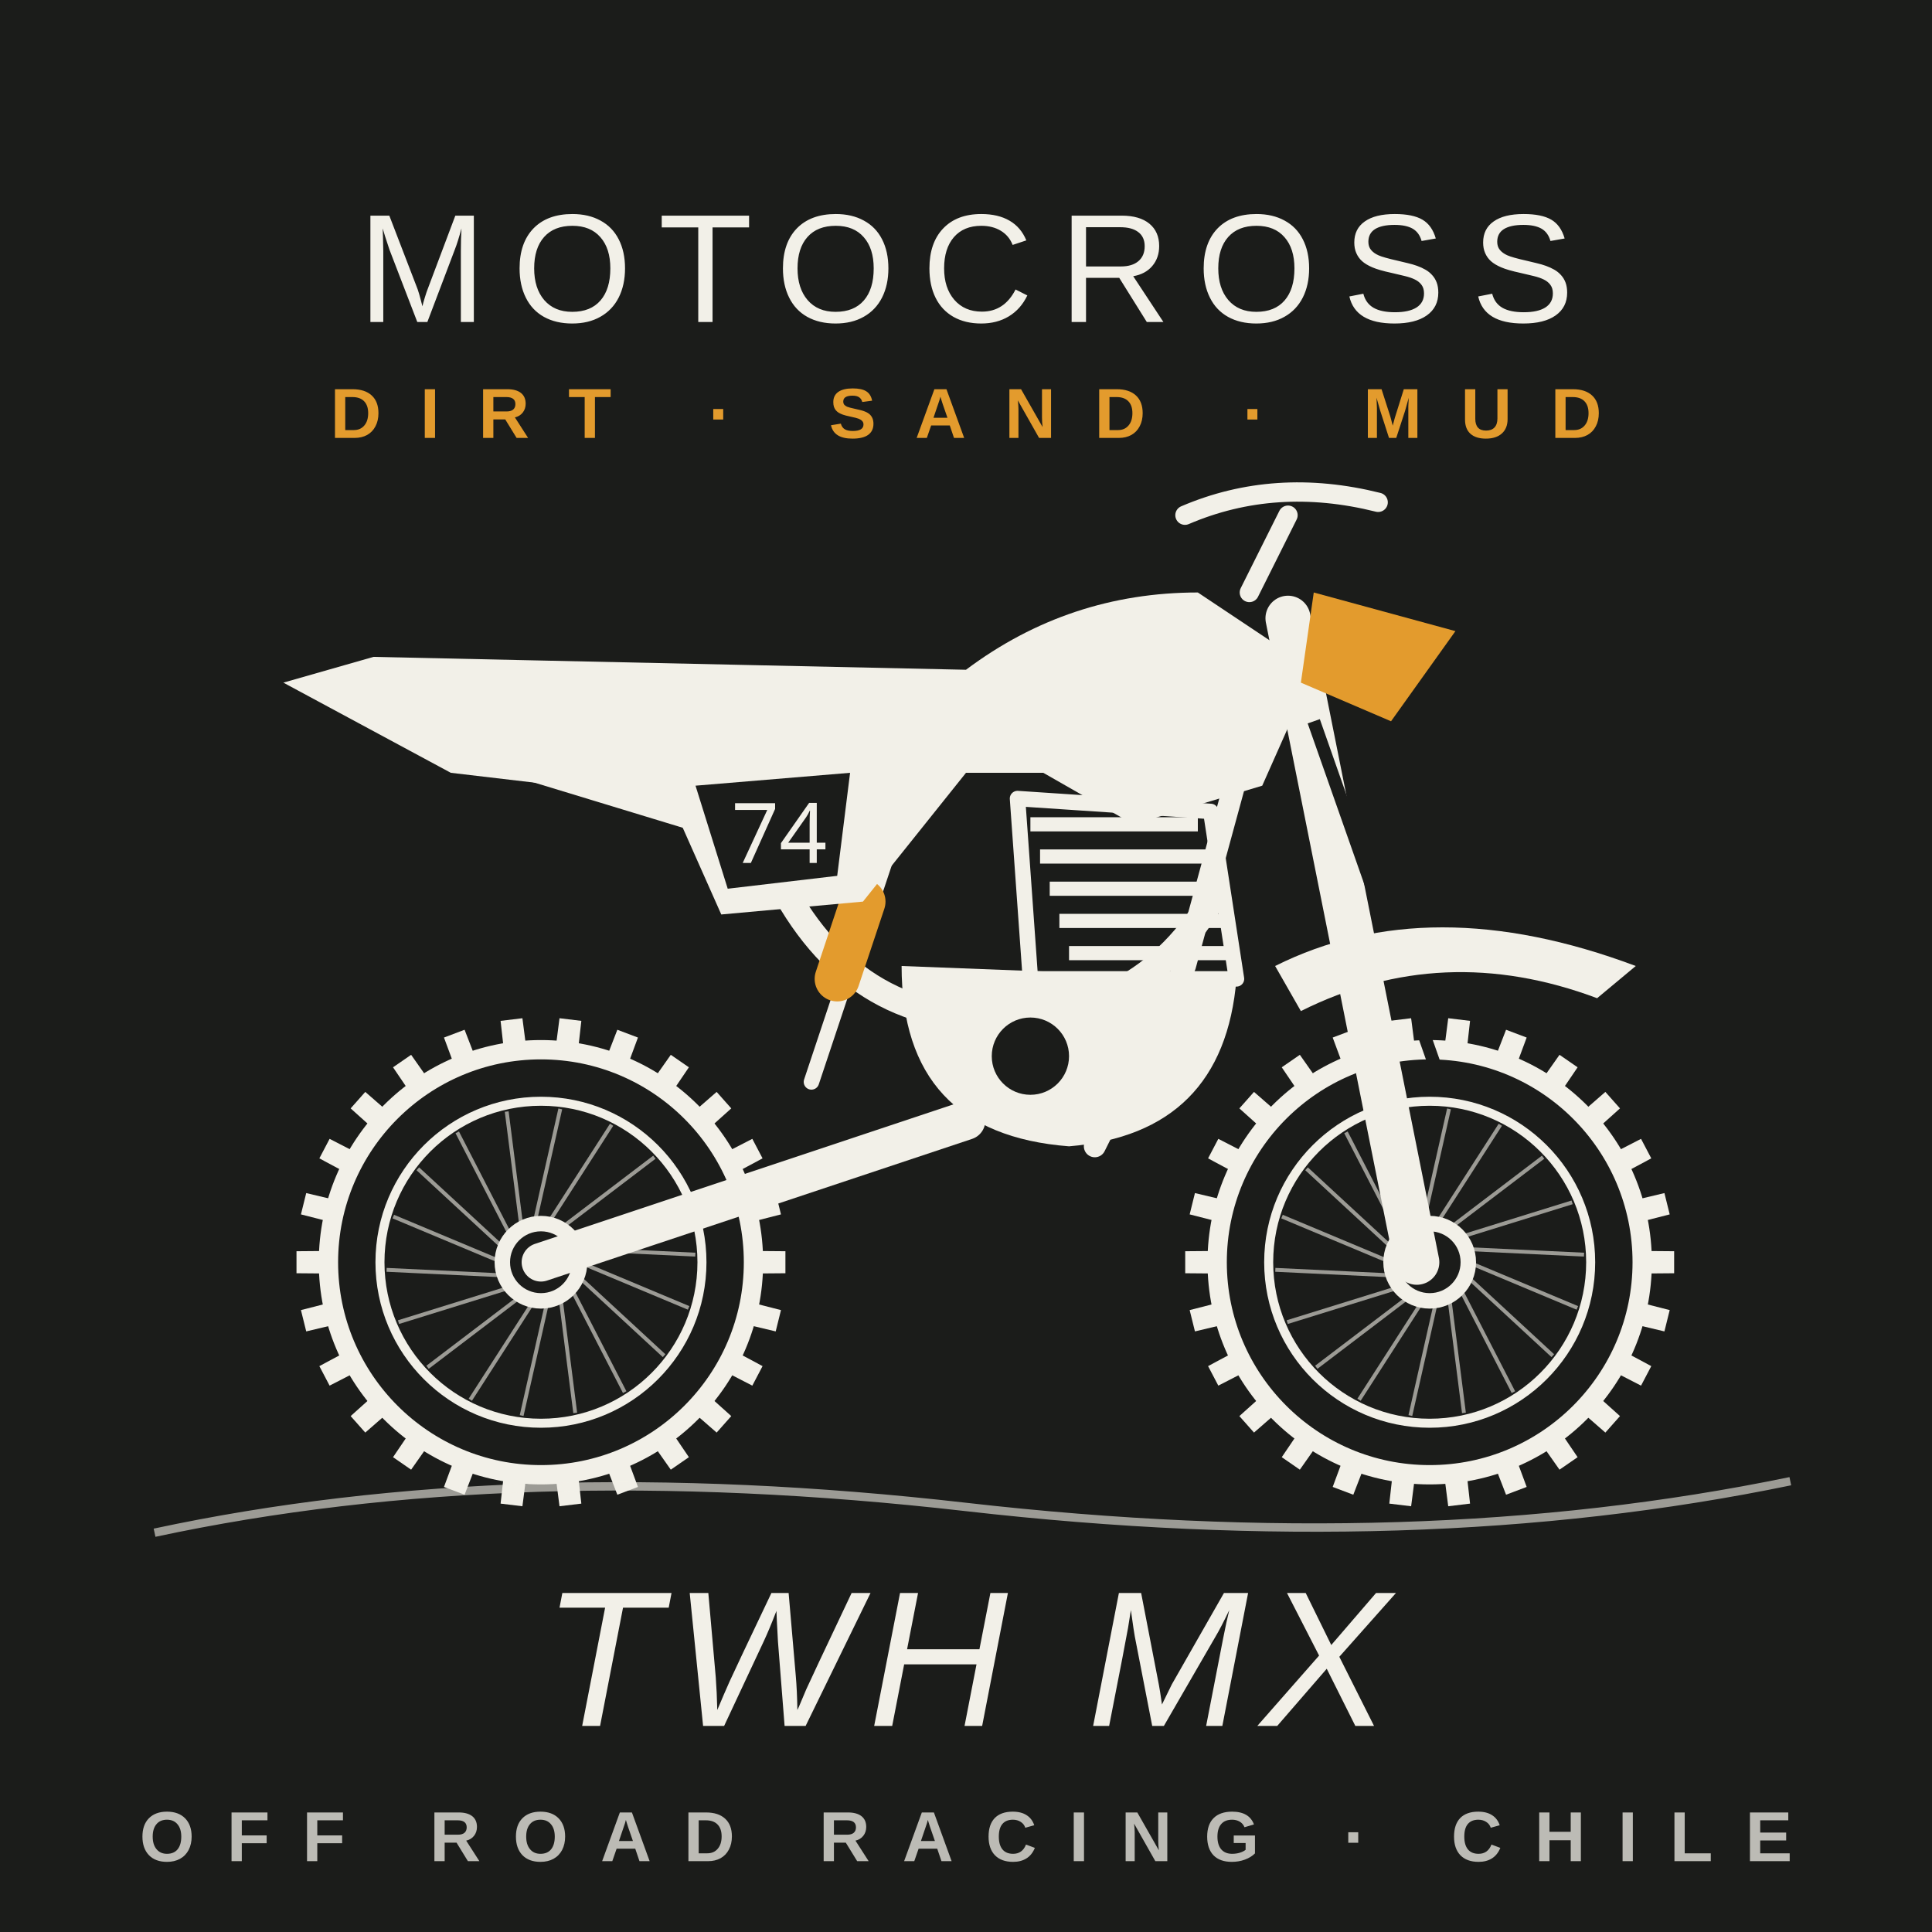
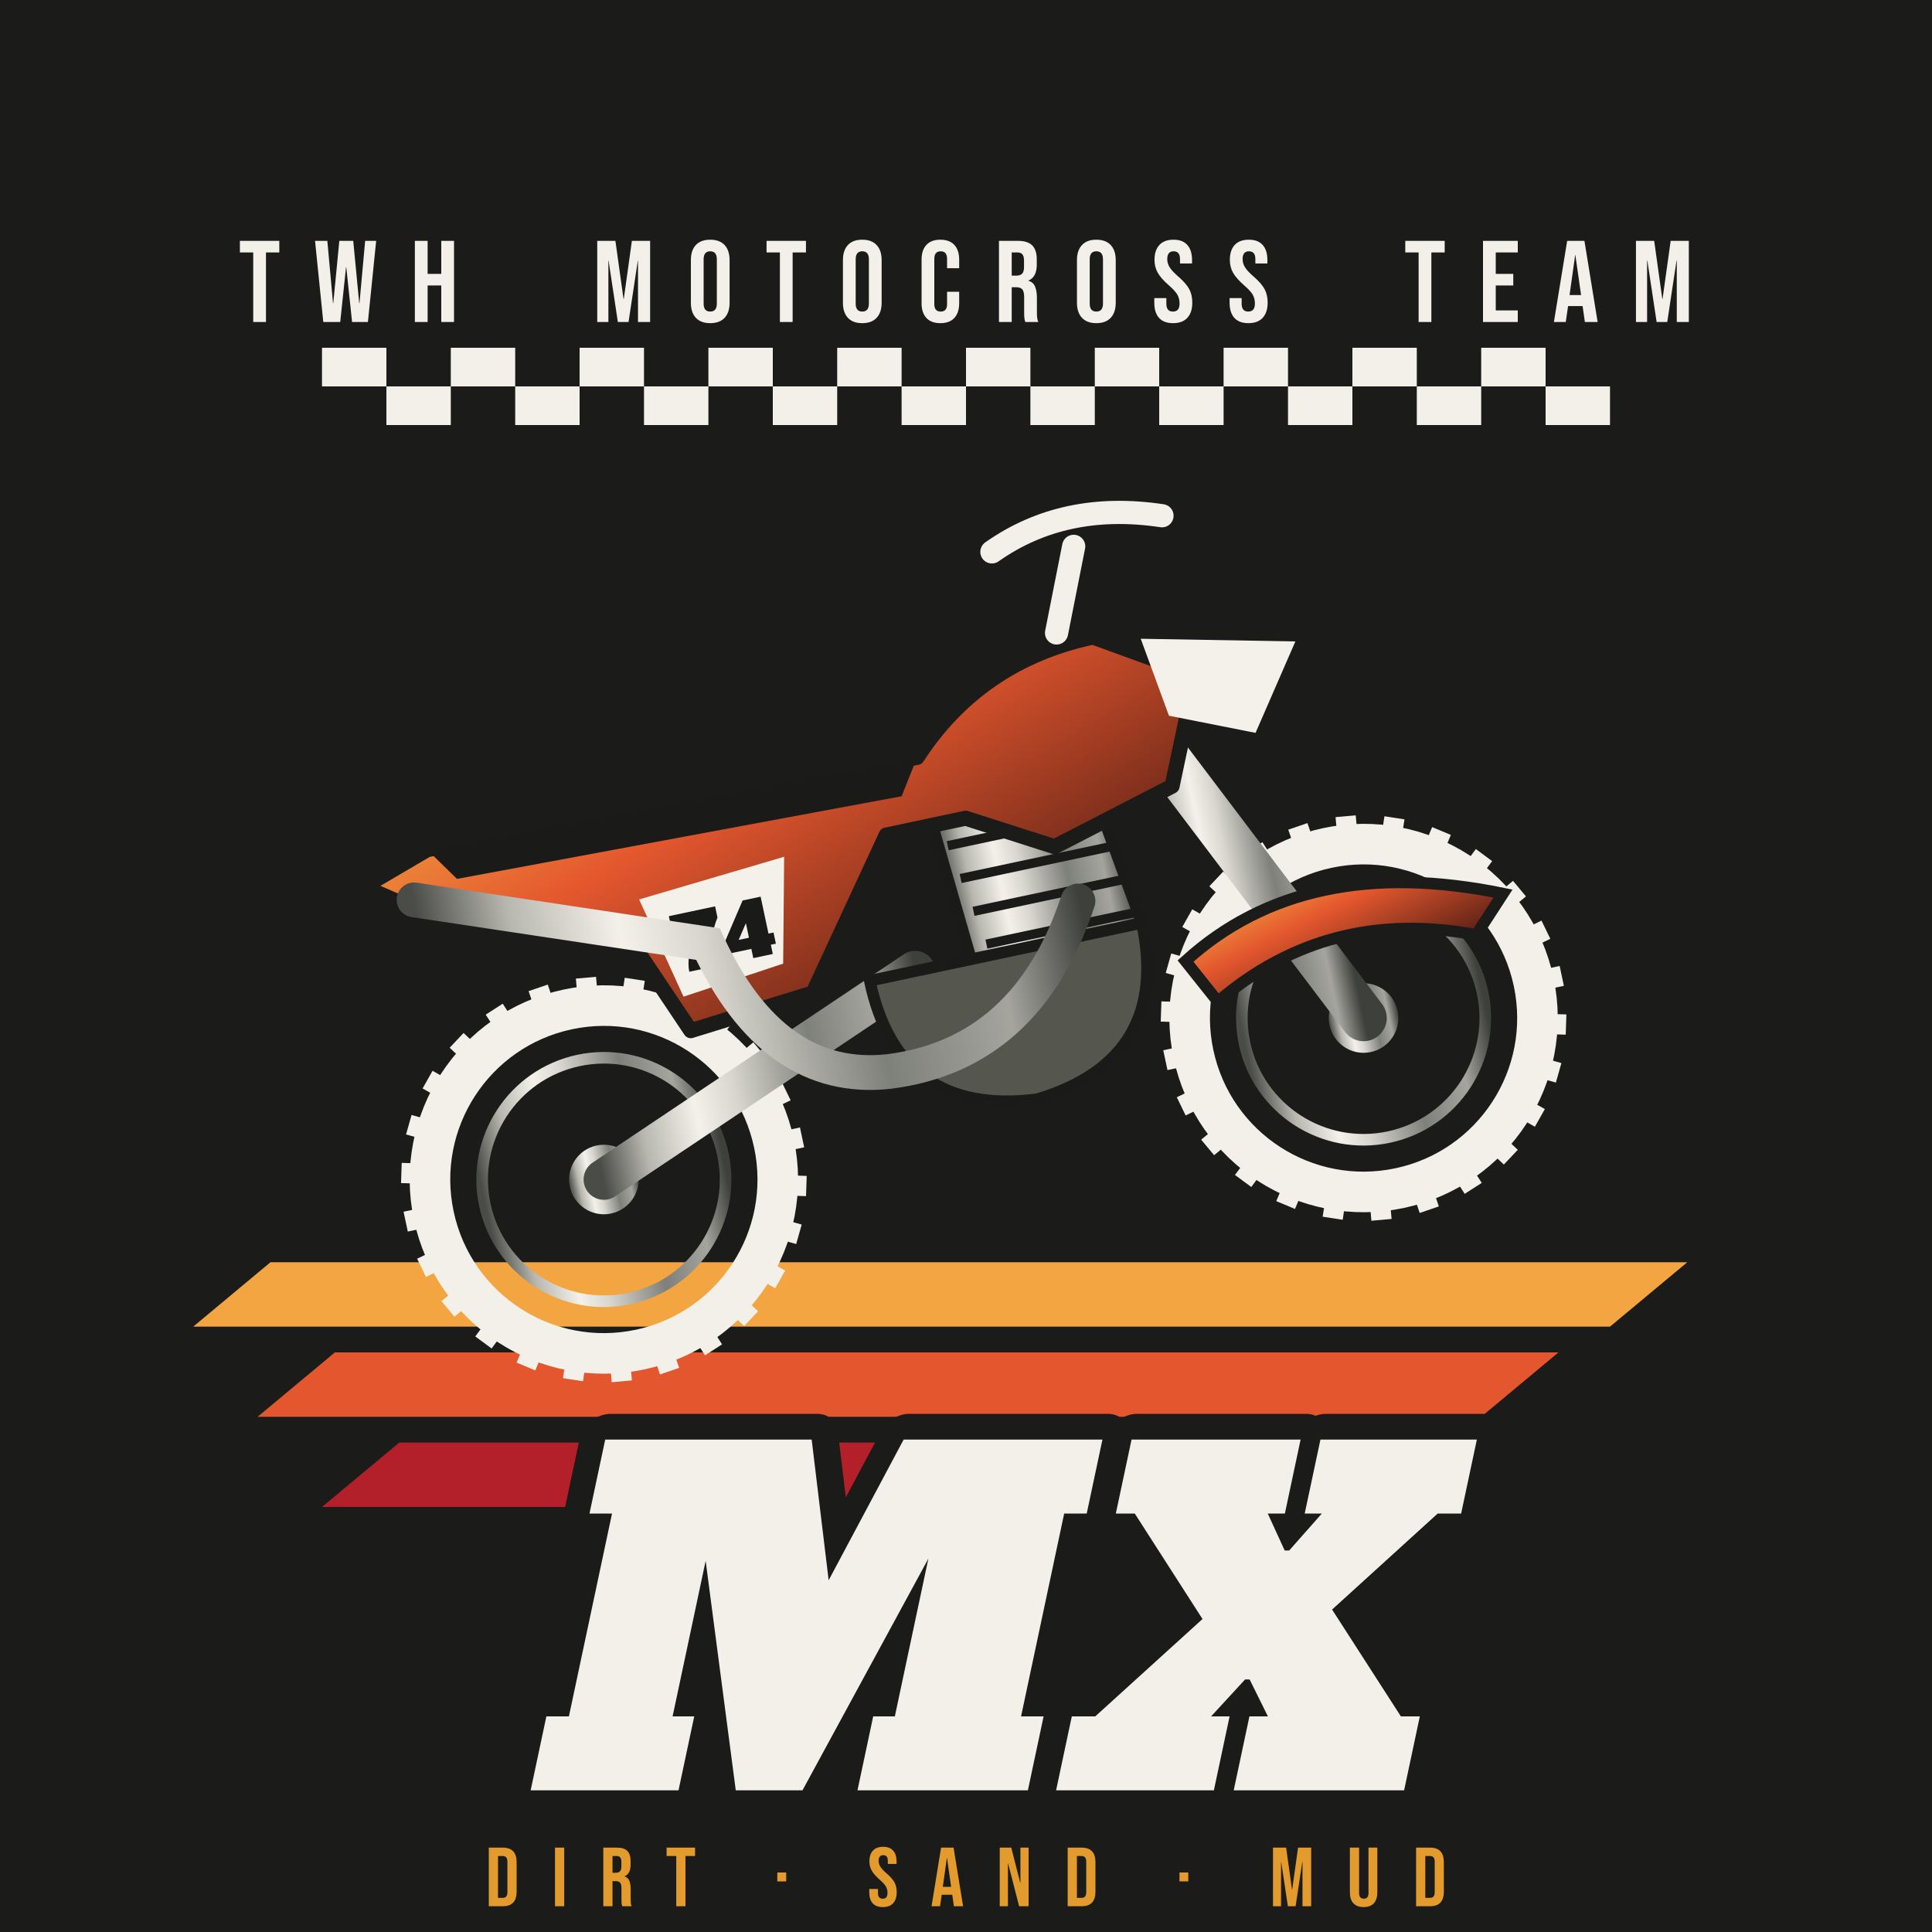
<svg xmlns="http://www.w3.org/2000/svg" width="1000" height="1000" viewBox="0 0 300 300">
  <rect id="fondo" width="300" height="300" fill="#1B1C1A" />
-   <text x="150" y="50" font-family="'Arial Black', 'Segoe UI Black', Arial, sans-serif" font-size="24" fill="#F2F0E8" text-anchor="middle" letter-spacing="4">MOTOCROSS</text>
-   <text x="150" y="68" font-family="Bahnschrift, 'Arial Narrow', Arial, sans-serif" font-size="11" fill="#E39B2D" text-anchor="middle" font-weight="700" style="font-stretch:condensed" letter-spacing="6">DIRT · SAND · MUD</text>
-   <circle cx="84" cy="196" r="33" stroke="#F2F0E8" stroke-width="3" fill="none" stroke-linecap="round" stroke-linejoin="round" />
-   <circle cx="84" cy="196" r="25" stroke="#F2F0E8" stroke-width="1.4" fill="none" stroke-linecap="round" stroke-linejoin="round" />
-   <path d="M90 196 L106.93 203.09" stroke="#F2F0E8" stroke-width=".6" opacity=".6" />
-   <path d="M89.64 198.05 L103.12 210.51" stroke="#F2F0E8" stroke-width=".6" opacity=".6" />
-   <path d="M88.6 199.86 L97 216.17" stroke="#F2F0E8" stroke-width=".6" opacity=".6" />
-   <path d="M87 201.2 L89.32 219.4" stroke="#F2F0E8" stroke-width=".6" opacity=".6" />
-   <path d="M85.04 201.91 L81 219.81" stroke="#F2F0E8" stroke-width=".6" opacity=".6" />
-   <path d="M82.96 201.91 L73.03 217.35" stroke="#F2F0E8" stroke-width=".6" opacity=".6" />
-   <path d="M81 201.2 L66.39 212.31" stroke="#F2F0E8" stroke-width=".6" opacity=".6" />
-   <path d="M79.4 199.86 L61.88 205.3" stroke="#F2F0E8" stroke-width=".6" opacity=".6" />
-   <path d="M78.36 198.05 L60.03 197.18" stroke="#F2F0E8" stroke-width=".6" opacity=".6" />
-   <path d="M78 196 L61.07 188.91" stroke="#F2F0E8" stroke-width=".6" opacity=".6" />
-   <path d="M78.36 193.95 L64.88 181.49" stroke="#F2F0E8" stroke-width=".6" opacity=".6" />
-   <path d="M79.4 192.14 L71 175.83" stroke="#F2F0E8" stroke-width=".6" opacity=".6" />
-   <path d="M81 190.8 L78.68 172.6" stroke="#F2F0E8" stroke-width=".6" opacity=".6" />
-   <path d="M82.96 190.09 L87 172.19" stroke="#F2F0E8" stroke-width=".6" opacity=".6" />
-   <path d="M85.04 190.09 L94.97 174.65" stroke="#F2F0E8" stroke-width=".6" opacity=".6" />
-   <path d="M87 190.8 L101.61 179.69" stroke="#F2F0E8" stroke-width=".6" opacity=".6" />
-   <path d="M88.6 192.14 L106.12 186.7" stroke="#F2F0E8" stroke-width=".6" opacity=".6" />
-   <path d="M89.64 193.95 L107.97 194.82" stroke="#F2F0E8" stroke-width=".6" opacity=".6" />
-   <circle cx="84" cy="196" r="6" stroke="#F2F0E8" stroke-width="2.4" fill="none" stroke-linecap="round" stroke-linejoin="round" />
-   <path d="M115.95 194.24 L121.96 194.29 L121.96 197.71 L115.95 197.76 Z" fill="#F2F0E8" />
-   <path d="M115.44 201.94 L121.27 203.43 L120.45 206.74 L114.6 205.35 Z" fill="#F2F0E8" />
-   <path d="M113.11 209.29 L118.41 212.13 L116.82 215.16 L111.47 212.41 Z" fill="#F2F0E8" />
-   <path d="M109.08 215.87 L113.55 219.89 L111.28 222.45 L106.75 218.5 Z" fill="#F2F0E8" />
-   <path d="M103.6 221.3 L106.97 226.27 L104.16 228.21 L100.7 223.29 Z" fill="#F2F0E8" />
-   <path d="M96.97 225.25 L99.06 230.89 L95.86 232.1 L93.69 226.5 Z" fill="#F2F0E8" />
-   <path d="M89.6 227.51 L90.27 233.48 L86.88 233.89 L86.11 227.93 Z" fill="#F2F0E8" />
-   <path d="M81.89 227.93 L81.12 233.89 L77.73 233.48 L78.4 227.51 Z" fill="#F2F0E8" />
-   <path d="M74.31 226.5 L72.14 232.1 L68.94 230.89 L71.03 225.25 Z" fill="#F2F0E8" />
-   <path d="M67.3 223.29 L63.84 228.21 L61.03 226.27 L64.4 221.3 Z" fill="#F2F0E8" />
-   <path d="M61.25 218.5 L56.72 222.45 L54.45 219.89 L58.92 215.87 Z" fill="#F2F0E8" />
-   <path d="M56.53 212.41 L51.18 215.16 L49.59 212.13 L54.89 209.29 Z" fill="#F2F0E8" />
-   <path d="M53.4 205.35 L47.55 206.74 L46.73 203.43 L52.56 201.94 Z" fill="#F2F0E8" />
-   <path d="M52.05 197.76 L46.04 197.71 L46.04 194.29 L52.05 194.24 Z" fill="#F2F0E8" />
-   <path d="M52.56 190.06 L46.73 188.57 L47.55 185.26 L53.4 186.65 Z" fill="#F2F0E8" />
-   <path d="M54.89 182.71 L49.59 179.87 L51.18 176.84 L56.53 179.59 Z" fill="#F2F0E8" />
-   <path d="M58.92 176.13 L54.45 172.11 L56.72 169.55 L61.25 173.5 Z" fill="#F2F0E8" />
-   <path d="M64.4 170.7 L61.03 165.73 L63.84 163.79 L67.3 168.71 Z" fill="#F2F0E8" />
-   <path d="M71.03 166.75 L68.94 161.11 L72.14 159.9 L74.31 165.5 Z" fill="#F2F0E8" />
-   <path d="M78.4 164.49 L77.73 158.52 L81.12 158.11 L81.89 164.07 Z" fill="#F2F0E8" />
-   <path d="M86.11 164.07 L86.88 158.11 L90.27 158.52 L89.6 164.49 Z" fill="#F2F0E8" />
-   <path d="M93.69 165.5 L95.86 159.9 L99.06 161.11 L96.97 166.75 Z" fill="#F2F0E8" />
-   <path d="M100.7 168.71 L104.16 163.79 L106.97 165.73 L103.6 170.7 Z" fill="#F2F0E8" />
-   <path d="M106.75 173.5 L111.28 169.55 L113.55 172.11 L109.08 176.13 Z" fill="#F2F0E8" />
-   <path d="M111.47 179.59 L116.82 176.84 L118.41 179.87 L113.11 182.71 Z" fill="#F2F0E8" />
-   <path d="M114.6 186.65 L120.45 185.26 L121.27 188.57 L115.44 190.06 Z" fill="#F2F0E8" />
-   <circle cx="222" cy="196" r="33" stroke="#F2F0E8" stroke-width="3" fill="none" stroke-linecap="round" stroke-linejoin="round" />
-   <circle cx="222" cy="196" r="25" stroke="#F2F0E8" stroke-width="1.4" fill="none" stroke-linecap="round" stroke-linejoin="round" />
-   <path d="M228 196 L244.93 203.09" stroke="#F2F0E8" stroke-width=".6" opacity=".6" />
-   <path d="M227.64 198.05 L241.12 210.51" stroke="#F2F0E8" stroke-width=".6" opacity=".6" />
-   <path d="M226.6 199.86 L235 216.17" stroke="#F2F0E8" stroke-width=".6" opacity=".6" />
-   <path d="M225 201.2 L227.32 219.4" stroke="#F2F0E8" stroke-width=".6" opacity=".6" />
-   <path d="M223.04 201.91 L219 219.81" stroke="#F2F0E8" stroke-width=".6" opacity=".6" />
-   <path d="M220.96 201.91 L211.03 217.35" stroke="#F2F0E8" stroke-width=".6" opacity=".6" />
-   <path d="M219 201.2 L204.39 212.31" stroke="#F2F0E8" stroke-width=".6" opacity=".6" />
-   <path d="M217.4 199.86 L199.88 205.3" stroke="#F2F0E8" stroke-width=".6" opacity=".6" />
-   <path d="M216.36 198.05 L198.03 197.18" stroke="#F2F0E8" stroke-width=".6" opacity=".6" />
-   <path d="M216 196 L199.07 188.91" stroke="#F2F0E8" stroke-width=".6" opacity=".6" />
-   <path d="M216.36 193.95 L202.88 181.49" stroke="#F2F0E8" stroke-width=".6" opacity=".6" />
-   <path d="M217.4 192.14 L209 175.83" stroke="#F2F0E8" stroke-width=".6" opacity=".6" />
-   <path d="M219 190.8 L216.68 172.6" stroke="#F2F0E8" stroke-width=".6" opacity=".6" />
-   <path d="M220.96 190.09 L225 172.19" stroke="#F2F0E8" stroke-width=".6" opacity=".6" />
-   <path d="M223.04 190.09 L232.97 174.65" stroke="#F2F0E8" stroke-width=".6" opacity=".6" />
-   <path d="M225 190.8 L239.61 179.69" stroke="#F2F0E8" stroke-width=".6" opacity=".6" />
-   <path d="M226.6 192.14 L244.12 186.7" stroke="#F2F0E8" stroke-width=".6" opacity=".6" />
-   <path d="M227.64 193.95 L245.97 194.82" stroke="#F2F0E8" stroke-width=".6" opacity=".6" />
-   <circle cx="222" cy="196" r="6" stroke="#F2F0E8" stroke-width="2.4" fill="none" stroke-linecap="round" stroke-linejoin="round" />
-   <path d="M253.95 194.24 L259.96 194.29 L259.96 197.71 L253.95 197.76 Z" fill="#F2F0E8" />
-   <path d="M253.44 201.94 L259.27 203.43 L258.45 206.74 L252.6 205.35 Z" fill="#F2F0E8" />
-   <path d="M251.11 209.29 L256.41 212.13 L254.82 215.16 L249.47 212.41 Z" fill="#F2F0E8" />
-   <path d="M247.08 215.87 L251.55 219.89 L249.28 222.45 L244.75 218.5 Z" fill="#F2F0E8" />
-   <path d="M241.6 221.3 L244.97 226.27 L242.16 228.21 L238.7 223.29 Z" fill="#F2F0E8" />
-   <path d="M234.97 225.25 L237.06 230.89 L233.86 232.1 L231.69 226.5 Z" fill="#F2F0E8" />
-   <path d="M227.6 227.51 L228.27 233.48 L224.88 233.89 L224.11 227.93 Z" fill="#F2F0E8" />
-   <path d="M219.89 227.93 L219.12 233.89 L215.73 233.48 L216.4 227.51 Z" fill="#F2F0E8" />
-   <path d="M212.31 226.5 L210.14 232.1 L206.94 230.89 L209.03 225.25 Z" fill="#F2F0E8" />
-   <path d="M205.3 223.29 L201.84 228.21 L199.03 226.27 L202.4 221.3 Z" fill="#F2F0E8" />
-   <path d="M199.25 218.5 L194.72 222.45 L192.45 219.89 L196.92 215.87 Z" fill="#F2F0E8" />
-   <path d="M194.53 212.41 L189.18 215.16 L187.59 212.13 L192.89 209.29 Z" fill="#F2F0E8" />
-   <path d="M191.4 205.35 L185.55 206.74 L184.73 203.43 L190.56 201.94 Z" fill="#F2F0E8" />
-   <path d="M190.05 197.76 L184.04 197.71 L184.04 194.29 L190.05 194.24 Z" fill="#F2F0E8" />
-   <path d="M190.56 190.06 L184.73 188.57 L185.55 185.26 L191.4 186.65 Z" fill="#F2F0E8" />
-   <path d="M192.89 182.71 L187.59 179.87 L189.18 176.84 L194.53 179.59 Z" fill="#F2F0E8" />
-   <path d="M196.92 176.13 L192.45 172.11 L194.72 169.55 L199.25 173.5 Z" fill="#F2F0E8" />
-   <path d="M202.4 170.7 L199.03 165.73 L201.84 163.79 L205.3 168.71 Z" fill="#F2F0E8" />
-   <path d="M209.03 166.75 L206.94 161.11 L210.14 159.9 L212.31 165.5 Z" fill="#F2F0E8" />
-   <path d="M216.4 164.49 L215.73 158.52 L219.12 158.11 L219.89 164.07 Z" fill="#F2F0E8" />
-   <path d="M224.11 164.07 L224.88 158.11 L228.27 158.52 L227.6 164.49 Z" fill="#F2F0E8" />
-   <path d="M231.69 165.5 L233.86 159.9 L237.06 161.11 L234.97 166.75 Z" fill="#F2F0E8" />
-   <path d="M238.7 168.71 L242.16 163.79 L244.97 165.73 L241.6 170.7 Z" fill="#F2F0E8" />
-   <path d="M244.75 173.5 L249.28 169.55 L251.55 172.11 L247.08 176.13 Z" fill="#F2F0E8" />
-   <path d="M249.47 179.59 L254.82 176.84 L256.41 179.87 L251.11 182.71 Z" fill="#F2F0E8" />
-   <path d="M252.6 186.65 L258.45 185.26 L259.27 188.57 L253.44 190.06 Z" fill="#F2F0E8" />
-   <path d="M188 140 Q176 160 150 158 Q128 156 118 130" stroke="#F2F0E8" stroke-width="4" fill="none" stroke-linecap="round" stroke-linejoin="round" />
-   <path d="M118 128 L72 114" stroke="#F2F0E8" stroke-width="8" stroke-linecap="round" />
-   <path d="M196 106 L184 150 L170 178" stroke="#F2F0E8" stroke-width="3.4" fill="none" stroke-linecap="round" stroke-linejoin="round" />
-   <path d="M150 174 L84,196" stroke="#F2F0E8" stroke-width="6" stroke-linecap="round" />
-   <path d="M140 126 L126 168" stroke="#F2F0E8" stroke-width="2.4" fill="none" stroke-linecap="round" stroke-linejoin="round" />
-   <path d="M134 140 L130 152" stroke="#E39B2D" stroke-width="7" stroke-linecap="round" />
-   <path d="M158 124 L188 126 L192 152 L160 152 Z" stroke="#F2F0E8" stroke-width="2.4" fill="none" stroke-linecap="round" stroke-linejoin="round" />
-   <path d="M160 128 H186" stroke="#F2F0E8" stroke-width="2.2" />
-   <path d="M161.5 133 H187.5" stroke="#F2F0E8" stroke-width="2.2" />
-   <path d="M163 138 H189" stroke="#F2F0E8" stroke-width="2.2" />
-   <path d="M164.5 143 H190.5" stroke="#F2F0E8" stroke-width="2.2" />
-   <path d="M166 148 H192" stroke="#F2F0E8" stroke-width="2.2" />
-   <path d="M140 150 Q140 176 166 178 Q190 176 192 152 Z" fill="#F2F0E8" />
-   <circle cx="160" cy="164" r="6" fill="#1B1C1A" />
-   <path d="M44 106 L58 102 L150 104 Q166 92 186 92 L204 104 L196 122 L176 128 L162 120 L150 120 L134 140 L112 142 L104 124 L70 120 Z" fill="#F2F0E8" />
-   <path d="M108 122 L132 120 L130 136 L113 138 Z" fill="#1B1C1A" />
-   <text x="121" y="134" font-family="Impact, Haettenschweiler, 'Arial Narrow', sans-serif" font-size="13" fill="#F2F0E8" text-anchor="middle">74</text>
-   <path d="M200 96 L220 196" stroke="#F2F0E8" stroke-width="7" stroke-linecap="round" />
-   <path d="M204 112 L223 166" stroke="#1B1C1A" stroke-width="2" />
-   <path d="M194 92 L200 80 M184 80 Q198 74 214 78" stroke="#F2F0E8" stroke-width="3" fill="none" stroke-linecap="round" stroke-linejoin="round" />
-   <path d="M198 150 Q222 138 254 150 L248 155 Q224 146 202 157 Z" fill="#F2F0E8" />
-   <path d="M204 92 L226 98 L216 112 L202 106 Z" fill="#E39B2D" />
-   <path d="M24 238 Q80 226 150 234 T278 230" stroke="#F2F0E8" stroke-width="1.3" fill="none" opacity=".6" />
-   <text x="150" y="268" font-family="'Arial Black', 'Segoe UI Black', Arial, sans-serif" font-size="30" fill="#F2F0E8" text-anchor="middle" font-style="italic" letter-spacing="2">TWH MX</text>
-   <text x="150" y="289" font-family="Bahnschrift, 'Arial Narrow', Arial, sans-serif" font-size="11" fill="#F2F0E8" text-anchor="middle" font-weight="700" style="font-stretch:condensed" letter-spacing="5" opacity=".75">OFF ROAD RACING · CHILE</text>
+   <defs>
+     <linearGradient id="mxM" x1="0" y1="0" x2="1" y2="0">
+       <stop offset="0" stop-color="#4A4C48" />
+       <stop offset="0.14" stop-color="#B9B8B0" />
+       <stop offset="0.3" stop-color="#F3F1EA" />
+       <stop offset="0.42" stop-color="#D8D6CE" />
+       <stop offset="0.66" stop-color="#7E807A" />
+       <stop offset="0.86" stop-color="#A5A59E" />
+       <stop offset="1" stop-color="#3E403C" />
+     </linearGradient>
+     <linearGradient id="mxP" x1="0" y1="0" x2="1" y2="1">
+       <stop offset="0" stop-color="#F2A541" />
+       <stop offset="0.35" stop-color="#E4572E" />
+       <stop offset="1" stop-color="#3A1410" />
+     </linearGradient>
+   </defs>
+   <rect x="50" y="54" width="10" height="6" fill="#F2F0E8" />
+   <rect x="60" y="60" width="10" height="6" fill="#F2F0E8" />
+   <rect x="70" y="54" width="10" height="6" fill="#F2F0E8" />
+   <rect x="80" y="60" width="10" height="6" fill="#F2F0E8" />
+   <rect x="90" y="54" width="10" height="6" fill="#F2F0E8" />
+   <rect x="100" y="60" width="10" height="6" fill="#F2F0E8" />
+   <rect x="110" y="54" width="10" height="6" fill="#F2F0E8" />
+   <rect x="120" y="60" width="10" height="6" fill="#F2F0E8" />
+   <rect x="130" y="54" width="10" height="6" fill="#F2F0E8" />
+   <rect x="140" y="60" width="10" height="6" fill="#F2F0E8" />
+   <rect x="150" y="54" width="10" height="6" fill="#F2F0E8" />
+   <rect x="160" y="60" width="10" height="6" fill="#F2F0E8" />
+   <rect x="170" y="54" width="10" height="6" fill="#F2F0E8" />
+   <rect x="180" y="60" width="10" height="6" fill="#F2F0E8" />
+   <rect x="190" y="54" width="10" height="6" fill="#F2F0E8" />
+   <rect x="200" y="60" width="10" height="6" fill="#F2F0E8" />
+   <rect x="210" y="54" width="10" height="6" fill="#F2F0E8" />
+   <rect x="220" y="60" width="10" height="6" fill="#F2F0E8" />
+   <rect x="230" y="54" width="10" height="6" fill="#F2F0E8" />
+   <rect x="240" y="60" width="10" height="6" fill="#F2F0E8" />
+   <path transform="translate(150 50) translate(-112.97 0)" d="M2.29 0L2.29-10.80L0.22-10.80L0.22-12.60L6.34-12.60L6.34-10.80L4.27-10.80L4.27 0L2.29 0ZM13.17 0L11.89-12.60L13.80-12.60L14.68-2.92L14.72-2.92L15.66-12.60L17.82-12.60L18.75-2.92L18.79-2.92L19.67-12.60L21.38-12.60L20.10 0L17.64 0L16.74-8.50L16.70-8.50L15.80 0L13.17 0ZM27.39 0L27.39-12.60L29.37-12.60L29.37-7.47L31.49-7.47L31.49-12.60L33.47-12.60L33.47 0L31.49 0L31.49-5.67L29.37-5.67L29.37 0L27.39 0ZM55.71 0L55.71-12.60L58.53-12.60L59.79-3.58L59.83-3.58L61.09-12.60L63.92-12.60L63.92 0L62.04 0L62.04-9.54L62.01-9.54L60.57 0L58.91 0L57.47-9.54L57.44-9.54L57.44 0L55.71 0ZM73.25 0.18Q71.80 0.18 71.02-0.65Q70.25-1.48 70.25-2.99L70.25-2.99L70.25-9.61Q70.25-11.12 71.02-11.95Q71.80-12.78 73.25-12.78L73.25-12.78Q74.71-12.78 75.49-11.95Q76.26-11.12 76.26-9.61L76.26-9.61L76.26-2.99Q76.26-1.48 75.49-0.65Q74.71 0.18 73.25 0.18L73.25 0.18ZM73.25-1.62Q74.28-1.62 74.28-2.86L74.28-2.86L74.28-9.74Q74.28-10.98 73.25-10.98L73.25-10.98Q72.23-10.98 72.23-9.74L72.23-9.74L72.23-2.86Q72.23-1.62 73.25-1.62L73.25-1.62ZM84.07 0L84.07-10.80L82.00-10.80L82.00-12.60L88.12-12.60L88.12-10.80L86.05-10.80L86.05 0L84.07 0ZM96.86 0.18Q95.40 0.18 94.63-0.65Q93.86-1.48 93.86-2.99L93.86-2.99L93.86-9.61Q93.86-11.12 94.63-11.95Q95.40-12.78 96.86-12.78L96.86-12.78Q98.32-12.78 99.09-11.95Q99.87-11.12 99.87-9.61L99.87-9.61L99.87-2.99Q99.87-1.48 99.09-0.65Q98.32 0.18 96.86 0.18L96.86 0.18ZM96.86-1.62Q97.89-1.62 97.89-2.86L97.89-2.86L97.89-9.74Q97.89-10.98 96.86-10.98L96.86-10.98Q95.84-10.98 95.84-9.74L95.84-9.74L95.84-2.86Q95.84-1.62 96.86-1.62L96.86-1.62ZM108.99 0.18Q107.57 0.18 106.82-0.63Q106.07-1.44 106.07-2.92L106.07-2.92L106.07-9.68Q106.07-11.16 106.82-11.97Q107.57-12.78 108.99-12.78L108.99-12.78Q110.41-12.78 111.16-11.97Q111.91-11.16 111.91-9.68L111.91-9.68L111.91-8.35L110.03-8.35L110.03-9.81Q110.03-10.98 109.04-10.98L109.04-10.98Q108.05-10.98 108.05-9.81L108.05-9.81L108.05-2.77Q108.05-1.62 109.04-1.62L109.04-1.62Q110.03-1.62 110.03-2.77L110.03-2.77L110.03-4.70L111.91-4.70L111.91-2.92Q111.91-1.44 111.16-0.63Q110.41 0.18 108.99 0.18L108.99 0.18ZM118.09 0L118.09-12.60L121.03-12.60Q122.56-12.60 123.26-11.89Q123.96-11.18 123.96-9.70L123.96-9.70L123.96-8.93Q123.96-6.97 122.67-6.44L122.67-6.44L122.67-6.41Q123.39-6.19 123.68-5.53Q123.98-4.86 123.98-3.74L123.98-3.74L123.98-1.53Q123.98-0.99 124.02-0.66Q124.05-0.32 124.20 0L124.20 0L122.18 0Q122.07-0.31 122.04-0.58Q122.00-0.85 122.00-1.55L122.00-1.55L122.00-3.85Q122.00-4.72 121.72-5.06Q121.44-5.40 120.76-5.40L120.76-5.40L120.07-5.40L120.07 0L118.09 0ZM120.07-7.20L120.79-7.20Q121.39-7.20 121.69-7.51Q121.98-7.81 121.98-8.53L121.98-8.53L121.98-9.50Q121.98-10.19 121.74-10.49Q121.50-10.80 120.97-10.80L120.97-10.80L120.07-10.80L120.07-7.20ZM133.21 0.18Q131.75 0.18 130.98-0.65Q130.20-1.48 130.20-2.99L130.20-2.99L130.20-9.61Q130.20-11.12 130.98-11.95Q131.75-12.78 133.21-12.78L133.21-12.78Q134.67-12.78 135.44-11.95Q136.22-11.12 136.22-9.61L136.22-9.61L136.22-2.99Q136.22-1.48 135.44-0.65Q134.67 0.18 133.21 0.18L133.21 0.18ZM133.21-1.62Q134.24-1.62 134.24-2.86L134.24-2.86L134.24-9.74Q134.24-10.98 133.21-10.98L133.21-10.98Q132.18-10.98 132.18-9.74L132.18-9.74L132.18-2.86Q132.18-1.62 133.21-1.62L133.21-1.62ZM145.12 0.18Q143.68 0.18 142.94-0.64Q142.21-1.46 142.21-2.99L142.21-2.99L142.21-3.71L144.08-3.71L144.08-2.84Q144.08-1.62 145.10-1.62L145.10-1.62Q145.61-1.62 145.87-1.92Q146.13-2.21 146.13-2.88L146.13-2.88Q146.13-3.67 145.77-4.28Q145.41-4.88 144.44-5.72L144.44-5.72Q143.21-6.80 142.73-7.68Q142.24-8.55 142.24-9.65L142.24-9.65Q142.24-11.14 143.00-11.96Q143.75-12.78 145.19-12.78L145.19-12.78Q146.62-12.78 147.34-11.96Q148.07-11.14 148.07-9.61L148.07-9.61L148.07-9.09L146.20-9.09L146.20-9.74Q146.20-10.39 145.95-10.68Q145.70-10.98 145.21-10.98L145.21-10.98Q144.22-10.98 144.22-9.77L144.22-9.77Q144.22-9.09 144.59-8.50Q144.96-7.90 145.93-7.06L145.93-7.06Q147.17-5.98 147.64-5.09Q148.11-4.21 148.11-3.02L148.11-3.02Q148.11-1.48 147.34-0.65Q146.58 0.18 145.12 0.18L145.12 0.18ZM156.82 0.18Q155.38 0.18 154.64-0.64Q153.90-1.46 153.90-2.99L153.90-2.99L153.90-3.71L155.77-3.71L155.77-2.84Q155.77-1.62 156.80-1.62L156.80-1.62Q157.30-1.62 157.56-1.92Q157.83-2.21 157.83-2.88L157.83-2.88Q157.83-3.67 157.47-4.28Q157.11-4.88 156.13-5.72L156.13-5.72Q154.91-6.80 154.42-7.68Q153.94-8.55 153.94-9.65L153.94-9.65Q153.94-11.14 154.69-11.96Q155.45-12.78 156.89-12.78L156.89-12.78Q158.31-12.78 159.04-11.96Q159.77-11.14 159.77-9.61L159.77-9.61L159.77-9.09L157.90-9.09L157.90-9.74Q157.90-10.39 157.65-10.68Q157.39-10.98 156.91-10.98L156.91-10.98Q155.92-10.98 155.92-9.77L155.92-9.77Q155.92-9.09 156.29-8.50Q156.66-7.90 157.63-7.06L157.63-7.06Q158.87-5.98 159.34-5.09Q159.81-4.21 159.81-3.02L159.81-3.02Q159.81-1.48 159.04-0.65Q158.28 0.18 156.82 0.18L156.82 0.18ZM183.25 0L183.25-10.80L181.18-10.80L181.18-12.60L187.30-12.60L187.30-10.80L185.23-10.80L185.23 0L183.25 0ZM193.25 0L193.25-12.60L198.65-12.60L198.65-10.80L195.23-10.80L195.23-7.47L197.95-7.47L197.95-5.67L195.23-5.67L195.23-1.80L198.65-1.80L198.65 0L193.25 0ZM204.26 0L206.32-12.60L209.00-12.60L211.05 0L209.07 0L208.71-2.50L208.71-2.47L206.46-2.47L206.10 0L204.26 0ZM206.69-4.18L208.48-4.18L207.59-10.40L207.56-10.40L206.69-4.18ZM217.00 0L217.00-12.60L219.83-12.60L221.09-3.58L221.13-3.58L222.39-12.60L225.21-12.60L225.21 0L223.34 0L223.34-9.54L223.30-9.54L221.86 0L220.21 0L218.77-9.54L218.73-9.54L218.73 0L217.00 0Z" fill="#F2F0E8" />
+   <path d="M30 206 H250 L262 196 H42 Z" fill="#F2A541" />
+   <path d="M40 220 H230 L242 210 H52 Z" fill="#E4572E" />
+   <path d="M50 234 H210 L222 224 H62 Z" fill="#B3202A" />
+   <g transform="translate(150 162) rotate(-12) scale(.9)">
+     <circle cx="-66" cy="10" r="30" fill="none" stroke="#F2F0E8" stroke-width="7" />
+     <circle cx="-66" cy="10" r="21" fill="none" stroke="url(#mxM)" stroke-width="2" />
+     <path d="M-37.05 8.26 L-31.04 8.25 L-31.04 11.75 L-37.05 11.74 Z" fill="#F2F0E8" />
+     <path d="M-37.48 15.24 L-31.64 16.67 L-32.48 20.06 L-38.31 18.62 Z" fill="#F2F0E8" />
+     <path d="M-39.56 21.91 L-34.23 24.7 L-35.86 27.79 L-41.18 24.99 Z" fill="#F2F0E8" />
+     <path d="M-43.18 27.89 L-38.67 31.87 L-40.99 34.49 L-45.49 30.5 Z" fill="#F2F0E8" />
+     <path d="M-48.12 32.84 L-44.7 37.77 L-47.58 39.76 L-50.99 34.81 Z" fill="#F2F0E8" />
+     <path d="M-54.11 36.45 L-51.97 42.06 L-55.24 43.3 L-57.36 37.68 Z" fill="#F2F0E8" />
+     <path d="M-60.78 38.53 L-60.05 44.49 L-63.52 44.91 L-64.24 38.95 Z" fill="#F2F0E8" />
+     <path d="M-67.76 38.95 L-68.48 44.91 L-71.95 44.49 L-71.22 38.53 Z" fill="#F2F0E8" />
+     <path d="M-74.64 37.68 L-76.76 43.3 L-80.03 42.06 L-77.89 36.45 Z" fill="#F2F0E8" />
+     <path d="M-81.01 34.81 L-84.42 39.76 L-87.3 37.77 L-83.88 32.84 Z" fill="#F2F0E8" />
+     <path d="M-86.51 30.5 L-91.01 34.49 L-93.33 31.87 L-88.82 27.89 Z" fill="#F2F0E8" />
+     <path d="M-90.82 24.99 L-96.14 27.79 L-97.77 24.7 L-92.44 21.91 Z" fill="#F2F0E8" />
+     <path d="M-93.69 18.62 L-99.52 20.06 L-100.36 16.67 L-94.52 15.24 Z" fill="#F2F0E8" />
+     <path d="M-94.95 11.74 L-100.96 11.75 L-100.96 8.25 L-94.95 8.26 Z" fill="#F2F0E8" />
+     <path d="M-94.52 4.76 L-100.36 3.33 L-99.52 -0.06 L-93.69 1.38 Z" fill="#F2F0E8" />
+     <path d="M-92.44 -1.91 L-97.77 -4.7 L-96.14 -7.79 L-90.82 -4.99 Z" fill="#F2F0E8" />
+     <path d="M-88.82 -7.89 L-93.33 -11.87 L-91.01 -14.49 L-86.51 -10.5 Z" fill="#F2F0E8" />
+     <path d="M-83.88 -12.84 L-87.3 -17.77 L-84.42 -19.76 L-81.01 -14.81 Z" fill="#F2F0E8" />
+     <path d="M-77.89 -16.45 L-80.03 -22.06 L-76.76 -23.3 L-74.64 -17.68 Z" fill="#F2F0E8" />
+     <path d="M-71.22 -18.53 L-71.95 -24.49 L-68.48 -24.91 L-67.76 -18.95 Z" fill="#F2F0E8" />
+     <path d="M-64.24 -18.95 L-63.52 -24.91 L-60.05 -24.49 L-60.78 -18.53 Z" fill="#F2F0E8" />
+     <path d="M-57.36 -17.68 L-55.24 -23.3 L-51.97 -22.06 L-54.11 -16.45 Z" fill="#F2F0E8" />
+     <path d="M-50.99 -14.81 L-47.58 -19.76 L-44.7 -17.77 L-48.12 -12.84 Z" fill="#F2F0E8" />
+     <path d="M-45.49 -10.5 L-40.99 -14.49 L-38.67 -11.87 L-43.18 -7.89 Z" fill="#F2F0E8" />
+     <path d="M-41.18 -4.99 L-35.86 -7.79 L-34.23 -4.7 L-39.56 -1.91 Z" fill="#F2F0E8" />
+     <path d="M-38.31 1.38 L-32.48 -0.06 L-31.64 3.33 L-37.48 4.76 Z" fill="#F2F0E8" />
+     <circle cx="-66" cy="10" r="6" fill="url(#mxM)" />
+     <circle cx="68" cy="10" r="30" fill="none" stroke="#F2F0E8" stroke-width="7" />
+     <circle cx="68" cy="10" r="21" fill="none" stroke="url(#mxM)" stroke-width="2" />
+     <path d="M96.95 8.26 L102.96 8.25 L102.96 11.75 L96.95 11.74 Z" fill="#F2F0E8" />
+     <path d="M96.52 15.24 L102.36 16.67 L101.52 20.06 L95.69 18.62 Z" fill="#F2F0E8" />
+     <path d="M94.44 21.91 L99.77 24.7 L98.14 27.79 L92.82 24.99 Z" fill="#F2F0E8" />
+     <path d="M90.82 27.89 L95.33 31.87 L93.01 34.49 L88.51 30.5 Z" fill="#F2F0E8" />
+     <path d="M85.88 32.84 L89.3 37.77 L86.42 39.76 L83.01 34.81 Z" fill="#F2F0E8" />
+     <path d="M79.89 36.45 L82.03 42.06 L78.76 43.3 L76.64 37.68 Z" fill="#F2F0E8" />
+     <path d="M73.22 38.53 L73.95 44.49 L70.48 44.91 L69.76 38.95 Z" fill="#F2F0E8" />
+     <path d="M66.24 38.95 L65.52 44.91 L62.05 44.49 L62.78 38.53 Z" fill="#F2F0E8" />
+     <path d="M59.36 37.68 L57.24 43.3 L53.97 42.06 L56.11 36.45 Z" fill="#F2F0E8" />
+     <path d="M52.99 34.81 L49.58 39.76 L46.7 37.77 L50.12 32.84 Z" fill="#F2F0E8" />
+     <path d="M47.49 30.5 L42.99 34.49 L40.67 31.87 L45.18 27.89 Z" fill="#F2F0E8" />
+     <path d="M43.18 24.99 L37.86 27.79 L36.23 24.7 L41.56 21.91 Z" fill="#F2F0E8" />
+     <path d="M40.31 18.62 L34.48 20.06 L33.64 16.67 L39.48 15.24 Z" fill="#F2F0E8" />
+     <path d="M39.05 11.74 L33.04 11.75 L33.04 8.25 L39.05 8.26 Z" fill="#F2F0E8" />
+     <path d="M39.48 4.76 L33.64 3.33 L34.48 -0.06 L40.31 1.38 Z" fill="#F2F0E8" />
+     <path d="M41.56 -1.91 L36.23 -4.7 L37.86 -7.79 L43.18 -4.99 Z" fill="#F2F0E8" />
+     <path d="M45.18 -7.89 L40.67 -11.87 L42.99 -14.49 L47.49 -10.5 Z" fill="#F2F0E8" />
+     <path d="M50.12 -12.84 L46.7 -17.77 L49.58 -19.76 L52.99 -14.81 Z" fill="#F2F0E8" />
+     <path d="M56.11 -16.45 L53.97 -22.06 L57.24 -23.3 L59.36 -17.68 Z" fill="#F2F0E8" />
+     <path d="M62.78 -18.53 L62.05 -24.49 L65.52 -24.91 L66.24 -18.95 Z" fill="#F2F0E8" />
+     <path d="M69.76 -18.95 L70.48 -24.91 L73.95 -24.49 L73.22 -18.53 Z" fill="#F2F0E8" />
+     <path d="M76.64 -17.68 L78.76 -23.3 L82.03 -22.06 L79.89 -16.45 Z" fill="#F2F0E8" />
+     <path d="M83.01 -14.81 L86.42 -19.76 L89.3 -17.77 L85.88 -12.84 Z" fill="#F2F0E8" />
+     <path d="M88.51 -10.5 L93.01 -14.49 L95.33 -11.87 L90.82 -7.89 Z" fill="#F2F0E8" />
+     <path d="M92.82 -4.99 L98.14 -7.79 L99.77 -4.7 L94.44 -1.91 Z" fill="#F2F0E8" />
+     <path d="M95.69 1.38 L101.52 -0.06 L102.36 3.33 L96.52 4.76 Z" fill="#F2F0E8" />
+     <circle cx="68" cy="10" r="6" fill="url(#mxM)" />
+     <path d="M-66 10 L-6 -14" stroke="url(#mxM)" stroke-width="7" stroke-linecap="round" />
+     <path d="M2 -40 L30 -42 L34 -14 L4 -12 Z" fill="url(#mxM)" stroke="#1A1B19" stroke-width="2" />
+     <path d="M4 -34 H32" stroke="#1A1B19" stroke-width="1.6" />
+     <path d="M5 -28 H33" stroke="#1A1B19" stroke-width="1.6" />
+     <path d="M6 -22 H34" stroke="#1A1B19" stroke-width="1.6" />
+     <path d="M7 -16 H35" stroke="#1A1B19" stroke-width="1.6" />
+     <path d="M-14 -14 Q-14 10 10 12 Q34 10 34 -14 Z" fill="#55574F" stroke="#1A1B19" stroke-width="2" />
+     <path d="M38 -54 L68 10" stroke="url(#mxM)" stroke-width="8" stroke-linecap="round" />
+     <path d="M-96 -48 L-84 -52 L2 -50 Q16 -64 36 -64 L52 -54 L44 -36 L22 -30 L8 -38 L-6 -38 L-24 -14 L-46 -12 L-54 -32 L-82 -38 Z" fill="url(#mxP)" stroke="#1B1C1A" stroke-width="2.6" stroke-linejoin="round" />
+     <path d="M-84 -52 L2 -50 L-2 -44 L-80 -46 Z" fill="#1A1B19" />
+     <path d="M-50 -36 L-24 -38 L-28 -20 L-46 -18 Z" fill="#F3F1EA" />
+     <path transform="translate(-37 -22) translate(-8.72 0)" d="M1.59 0Q1.59-1.16 2.07-2.56Q2.56-3.97 3.30-5.28Q4.04-6.60 4.80-7.59L4.80-7.59L2.86-7.59L2.86-6.40L0.13-6.40L0.13-10.11L8.29-10.11L8.29-8.14Q7.58-7.07 6.88-5.65Q6.19-4.23 5.73-2.72Q5.27-1.22 5.27 0L5.27 0L1.59 0ZM16.32 0L12.88 0L12.88-1.63L8.66-1.63L8.66-3.76L13.14-10.11L16.32-10.11L16.32-3.60L17.21-3.60L17.21-1.63L16.32-1.63L16.32 0ZM12.88-6.16L11.06-3.60L12.88-3.60L12.88-6.16Z" fill="#1A1B19" />
+     <path d="M40 -6 Q64 -20 96 -6 L90 0 Q66 -10 44 2 Z" fill="url(#mxP)" stroke="#1B1C1A" stroke-width="2" />
+     <path d="M30 -66 L36 -80 M22 -82 Q36 -88 52 -82" stroke="#F2F0E8" stroke-width="4" stroke-linecap="round" fill="none" />
+     <path d="M44 -62 L70 -56 L60 -42 L46 -48 Z" fill="#F3F1EA" />
+     <path d="M24 -20 Q10 4 -14 2 Q-34 0 -40 -26 L-88 -44" stroke="url(#mxM)" stroke-width="6" fill="none" stroke-linecap="round" />
+   </g>
+   <path transform="translate(150 278) skewX(-12) translate(-69 0)" d="M78.61-54.46L78.61-42.98L75.11-42.98L75.11-11.48L78.61-11.48L78.61 0L52.15 0L52.15-11.48L55.51-11.48L55.51-35.98L43.61 0L33.25 0L21.00-35.63L21.00-11.48L24.36-11.48L24.36 0L1.40 0L1.40-11.48L4.90-11.48L4.90-42.98L1.40-42.98L1.40-54.46L33.46-54.46L40.74-32.62L47.74-54.46L78.61-54.46ZM119.88-28.07L134.09-11.48L137.03-11.48L137.03 0L110.57 0L110.57-11.48L113.44-11.48L109.38-17.22L108.68-17.22L104.62-11.48L107.49-11.48L107.49 0L82.99 0L82.99-11.48L86.63-11.48L100.07-26.60L86.07-42.98L83.13-42.98L83.13-54.46L109.38-54.46L109.38-42.98L106.72-42.98L110.57-37.24L111.27-37.24L115.12-42.98L112.46-42.98L112.46-54.46L136.75-54.46L136.75-42.98L133.11-42.98L119.88-28.07Z" fill="#F2F0E8" stroke="#1B1C1A" stroke-width="8" stroke-linejoin="round" paint-order="stroke" />
+   <path transform="translate(150 296) translate(-74.63 0)" d="M0.53 0L0.53-9.10L2.72-9.10Q3.78-9.10 4.32-8.53Q4.85-7.96 4.85-6.85L4.85-6.85L4.85-2.25Q4.85-1.14 4.32-0.57Q3.78 0 2.72 0L2.72 0L0.53 0ZM1.96-1.30L2.69-1.30Q3.04-1.30 3.23-1.51Q3.42-1.72 3.42-2.18L3.42-2.18L3.42-6.92Q3.42-7.38 3.23-7.59Q3.04-7.80 2.69-7.80L2.69-7.80L1.96-7.80L1.96-1.30ZM10.81 0L10.81-9.10L12.24-9.10L12.24 0L10.81 0ZM18.31 0L18.31-9.10L20.43-9.10Q21.53-9.10 22.04-8.59Q22.55-8.07 22.55-7.01L22.55-7.01L22.55-6.45Q22.55-5.03 21.61-4.65L21.61-4.65L21.61-4.63Q22.13-4.47 22.34-3.99Q22.56-3.51 22.56-2.70L22.56-2.70L22.56-1.11Q22.56-0.72 22.58-0.47Q22.61-0.23 22.71 0L22.71 0L21.26 0Q21.18-0.22 21.15-0.42Q21.13-0.61 21.13-1.12L21.13-1.12L21.13-2.78Q21.13-3.41 20.93-3.65Q20.73-3.90 20.23-3.90L20.23-3.90L19.74-3.90L19.74 0L18.31 0ZM19.74-5.20L20.26-5.20Q20.69-5.20 20.90-5.42Q21.12-5.64 21.12-6.16L21.12-6.16L21.12-6.86Q21.12-7.36 20.94-7.58Q20.76-7.80 20.39-7.80L20.39-7.80L19.74-7.80L19.74-5.20ZM29.64 0L29.64-7.80L28.14-7.80L28.14-9.10L32.56-9.10L32.56-7.80L31.07-7.80L31.07 0L29.64 0ZM45.33-3.86L45.33-5.24L46.71-5.24L46.71-3.86L45.33-3.86ZM61.72 0.13Q60.67 0.13 60.14-0.46Q59.61-1.05 59.61-2.16L59.61-2.16L59.61-2.68L60.96-2.68L60.96-2.05Q60.96-1.17 61.70-1.17L61.70-1.17Q62.07-1.17 62.25-1.38Q62.44-1.60 62.44-2.08L62.44-2.08Q62.44-2.65 62.18-3.09Q61.92-3.52 61.22-4.13L61.22-4.13Q60.34-4.91 59.99-5.54Q59.63-6.18 59.63-6.97L59.63-6.97Q59.63-8.05 60.18-8.64Q60.73-9.23 61.77-9.23L61.77-9.23Q62.79-9.23 63.32-8.64Q63.85-8.05 63.85-6.94L63.85-6.94L63.85-6.57L62.49-6.57L62.49-7.03Q62.49-7.50 62.31-7.72Q62.13-7.93 61.78-7.93L61.78-7.93Q61.06-7.93 61.06-7.06L61.06-7.06Q61.06-6.57 61.33-6.14Q61.60-5.71 62.30-5.10L62.30-5.10Q63.20-4.32 63.54-3.68Q63.87-3.04 63.87-2.18L63.87-2.18Q63.87-1.07 63.32-0.47Q62.77 0.13 61.72 0.13L61.72 0.13ZM69.28 0L70.76-9.10L72.70-9.10L74.18 0L72.75 0L72.49-1.81L72.49-1.78L70.86-1.78L70.60 0L69.28 0ZM71.03-3.02L72.32-3.02L71.68-7.51L71.66-7.51L71.03-3.02ZM79.87 0L79.87-9.10L81.66-9.10L83.05-3.65L83.08-3.65L83.08-9.10L84.35-9.10L84.35 0L82.88 0L81.17-6.64L81.14-6.64L81.14 0L79.87 0ZM90.42 0L90.42-9.10L92.60-9.10Q93.67-9.10 94.20-8.53Q94.73-7.96 94.73-6.85L94.73-6.85L94.73-2.25Q94.73-1.14 94.20-0.57Q93.67 0 92.60 0L92.60 0L90.42 0ZM91.85-1.30L92.58-1.30Q92.93-1.30 93.11-1.51Q93.30-1.72 93.30-2.18L93.30-2.18L93.30-6.92Q93.30-7.38 93.11-7.59Q92.93-7.80 92.58-7.80L92.58-7.80L91.85-7.80L91.85-1.30ZM107.78-3.86L107.78-5.24L109.15-5.24L109.15-3.86L107.78-3.86ZM122.30 0L122.30-9.10L124.34-9.10L125.25-2.59L125.28-2.59L126.19-9.10L128.23-9.10L128.23 0L126.88 0L126.88-6.89L126.85-6.89L125.81 0L124.61 0L123.57-6.89L123.55-6.89L123.55 0L122.30 0ZM136.37 0.13Q135.33 0.13 134.79-0.46Q134.24-1.05 134.24-2.16L134.24-2.16L134.24-9.10L135.67-9.10L135.67-2.05Q135.67-1.59 135.86-1.38Q136.05-1.17 136.40-1.17L136.40-1.17Q136.75-1.17 136.94-1.38Q137.13-1.59 137.13-2.05L137.13-2.05L137.13-9.10L138.50-9.10L138.50-2.16Q138.50-1.05 137.96-0.46Q137.41 0.13 136.37 0.13L136.37 0.13ZM144.52 0L144.52-9.10L146.70-9.10Q147.77-9.10 148.30-8.53Q148.83-7.96 148.83-6.85L148.83-6.85L148.83-2.25Q148.83-1.14 148.30-0.57Q147.77 0 146.70 0L146.70 0L144.52 0ZM145.95-1.30L146.68-1.30Q147.03-1.30 147.22-1.51Q147.41-1.72 147.41-2.18L147.41-2.18L147.41-6.92Q147.41-7.38 147.22-7.59Q147.03-7.80 146.68-7.80L146.68-7.80L145.95-7.80L145.95-1.30Z" fill="#E39B2D" />
</svg>
